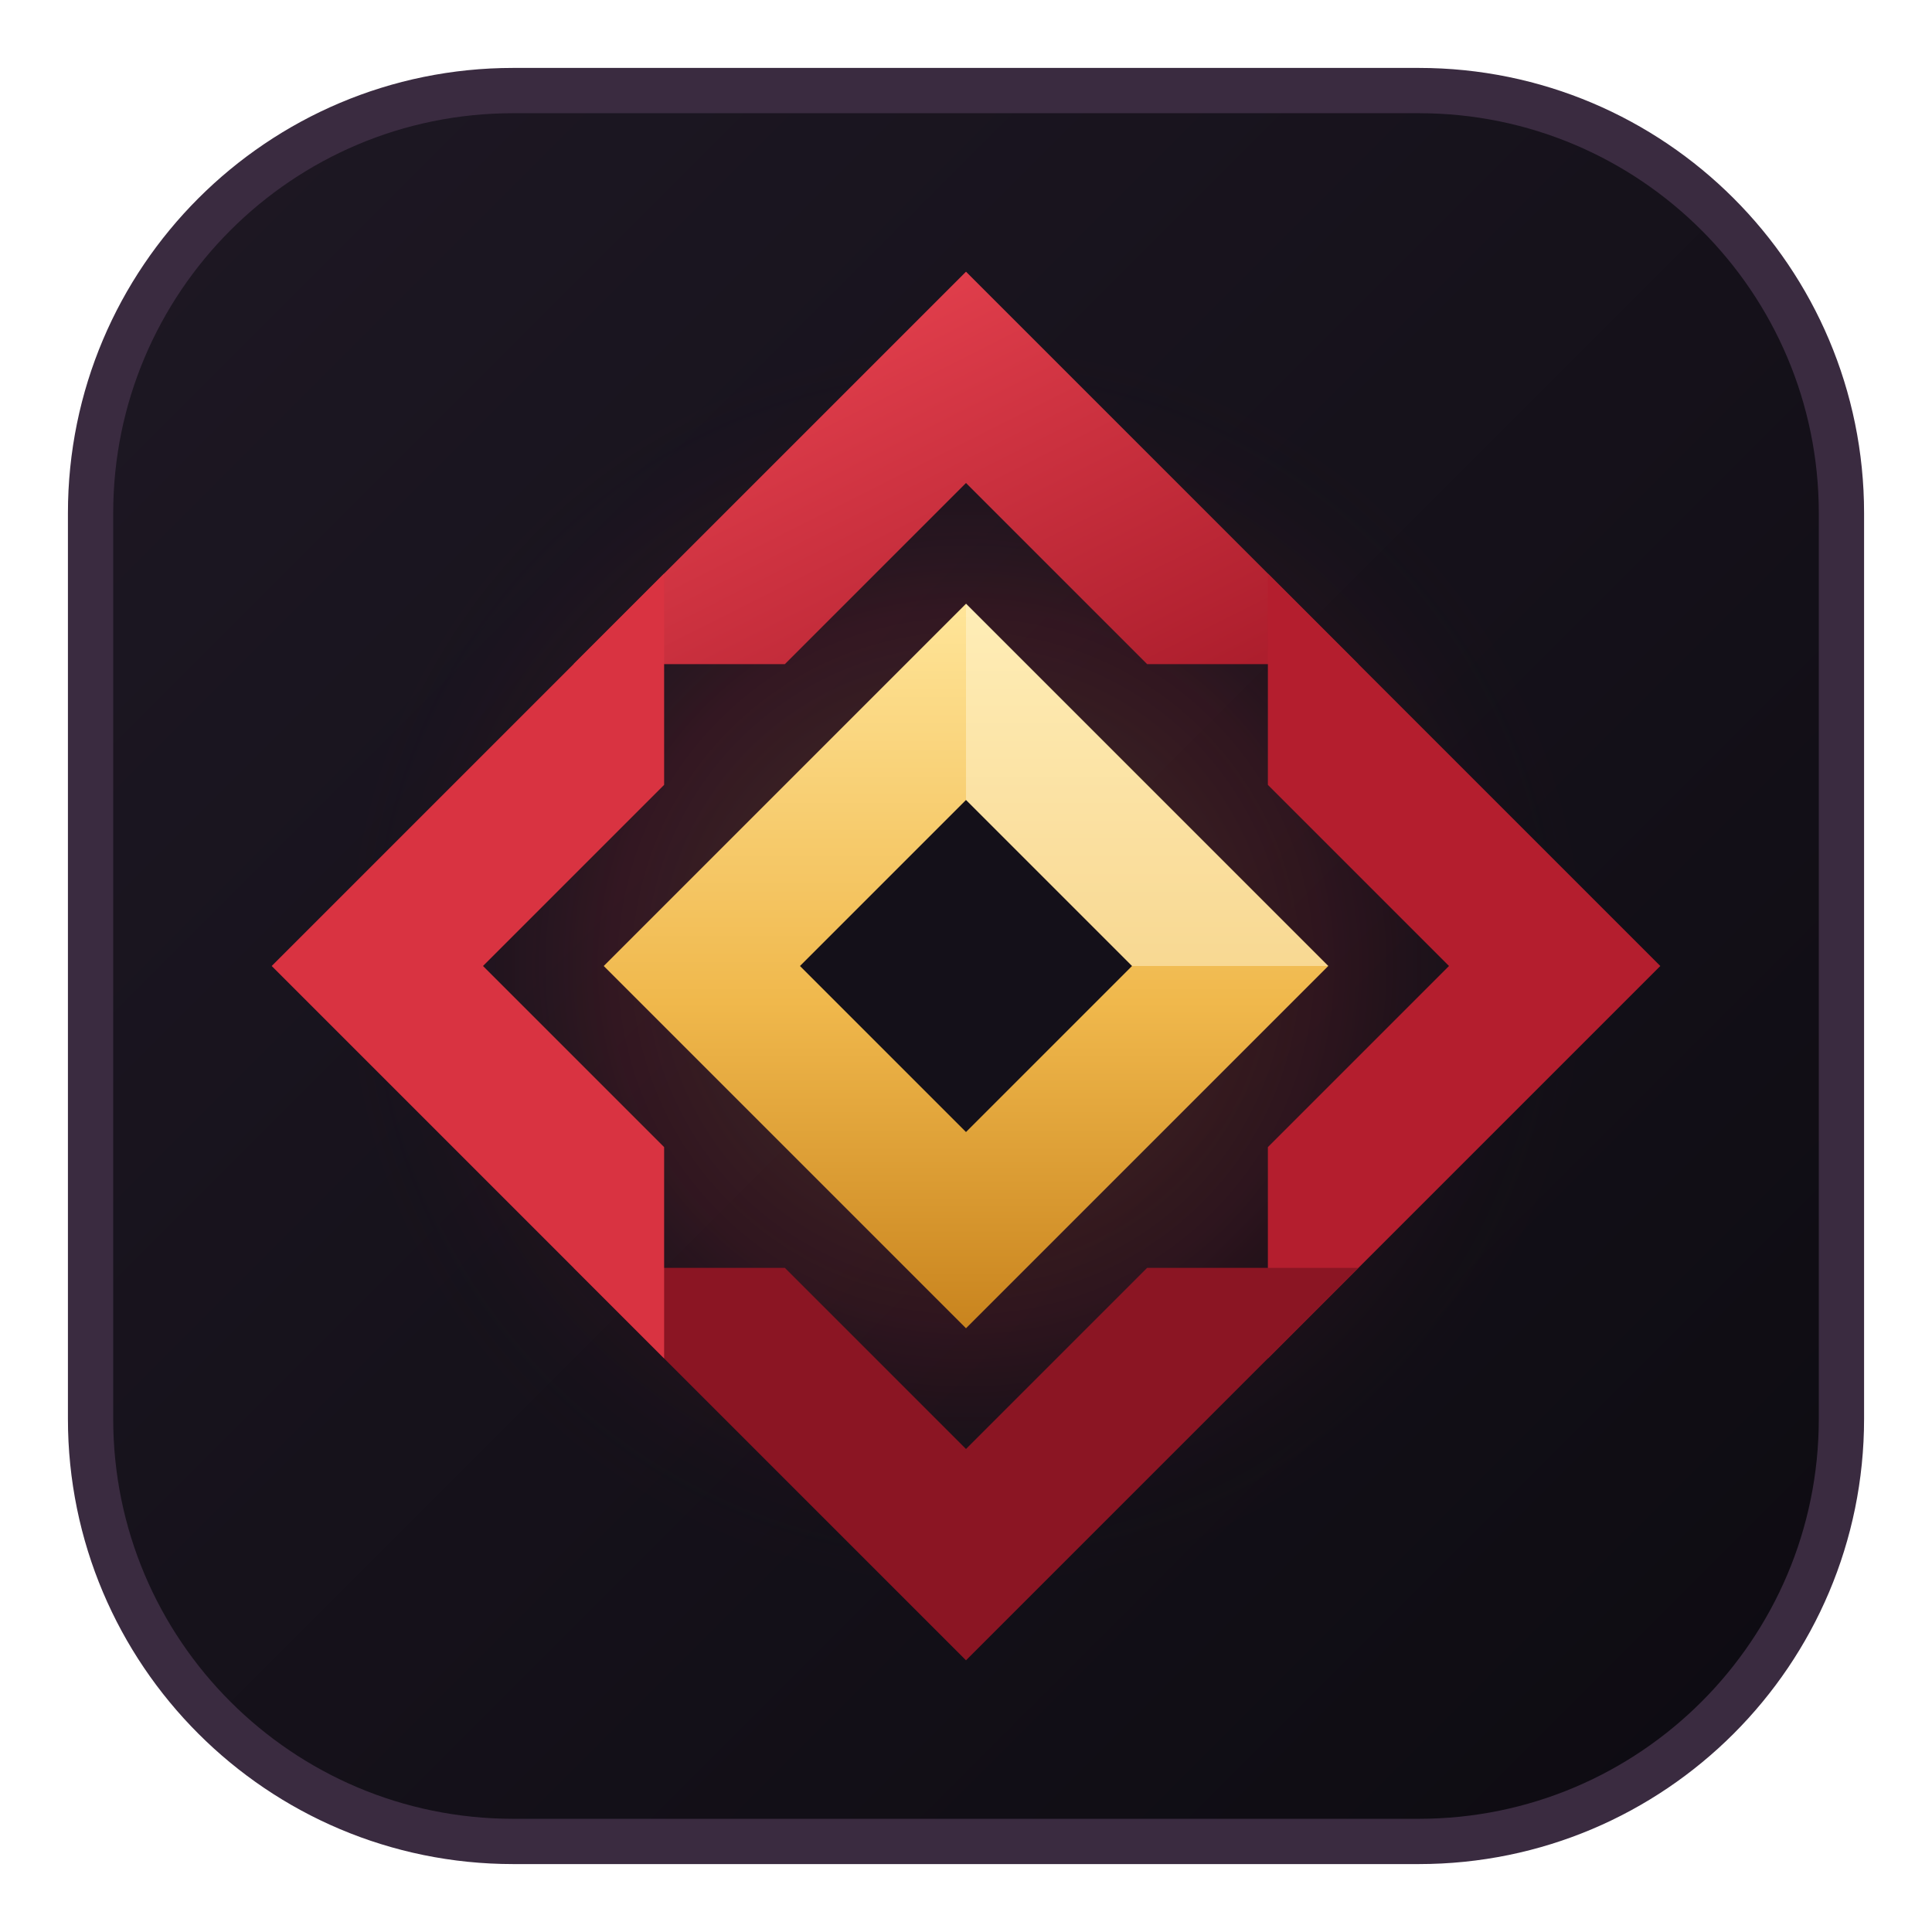
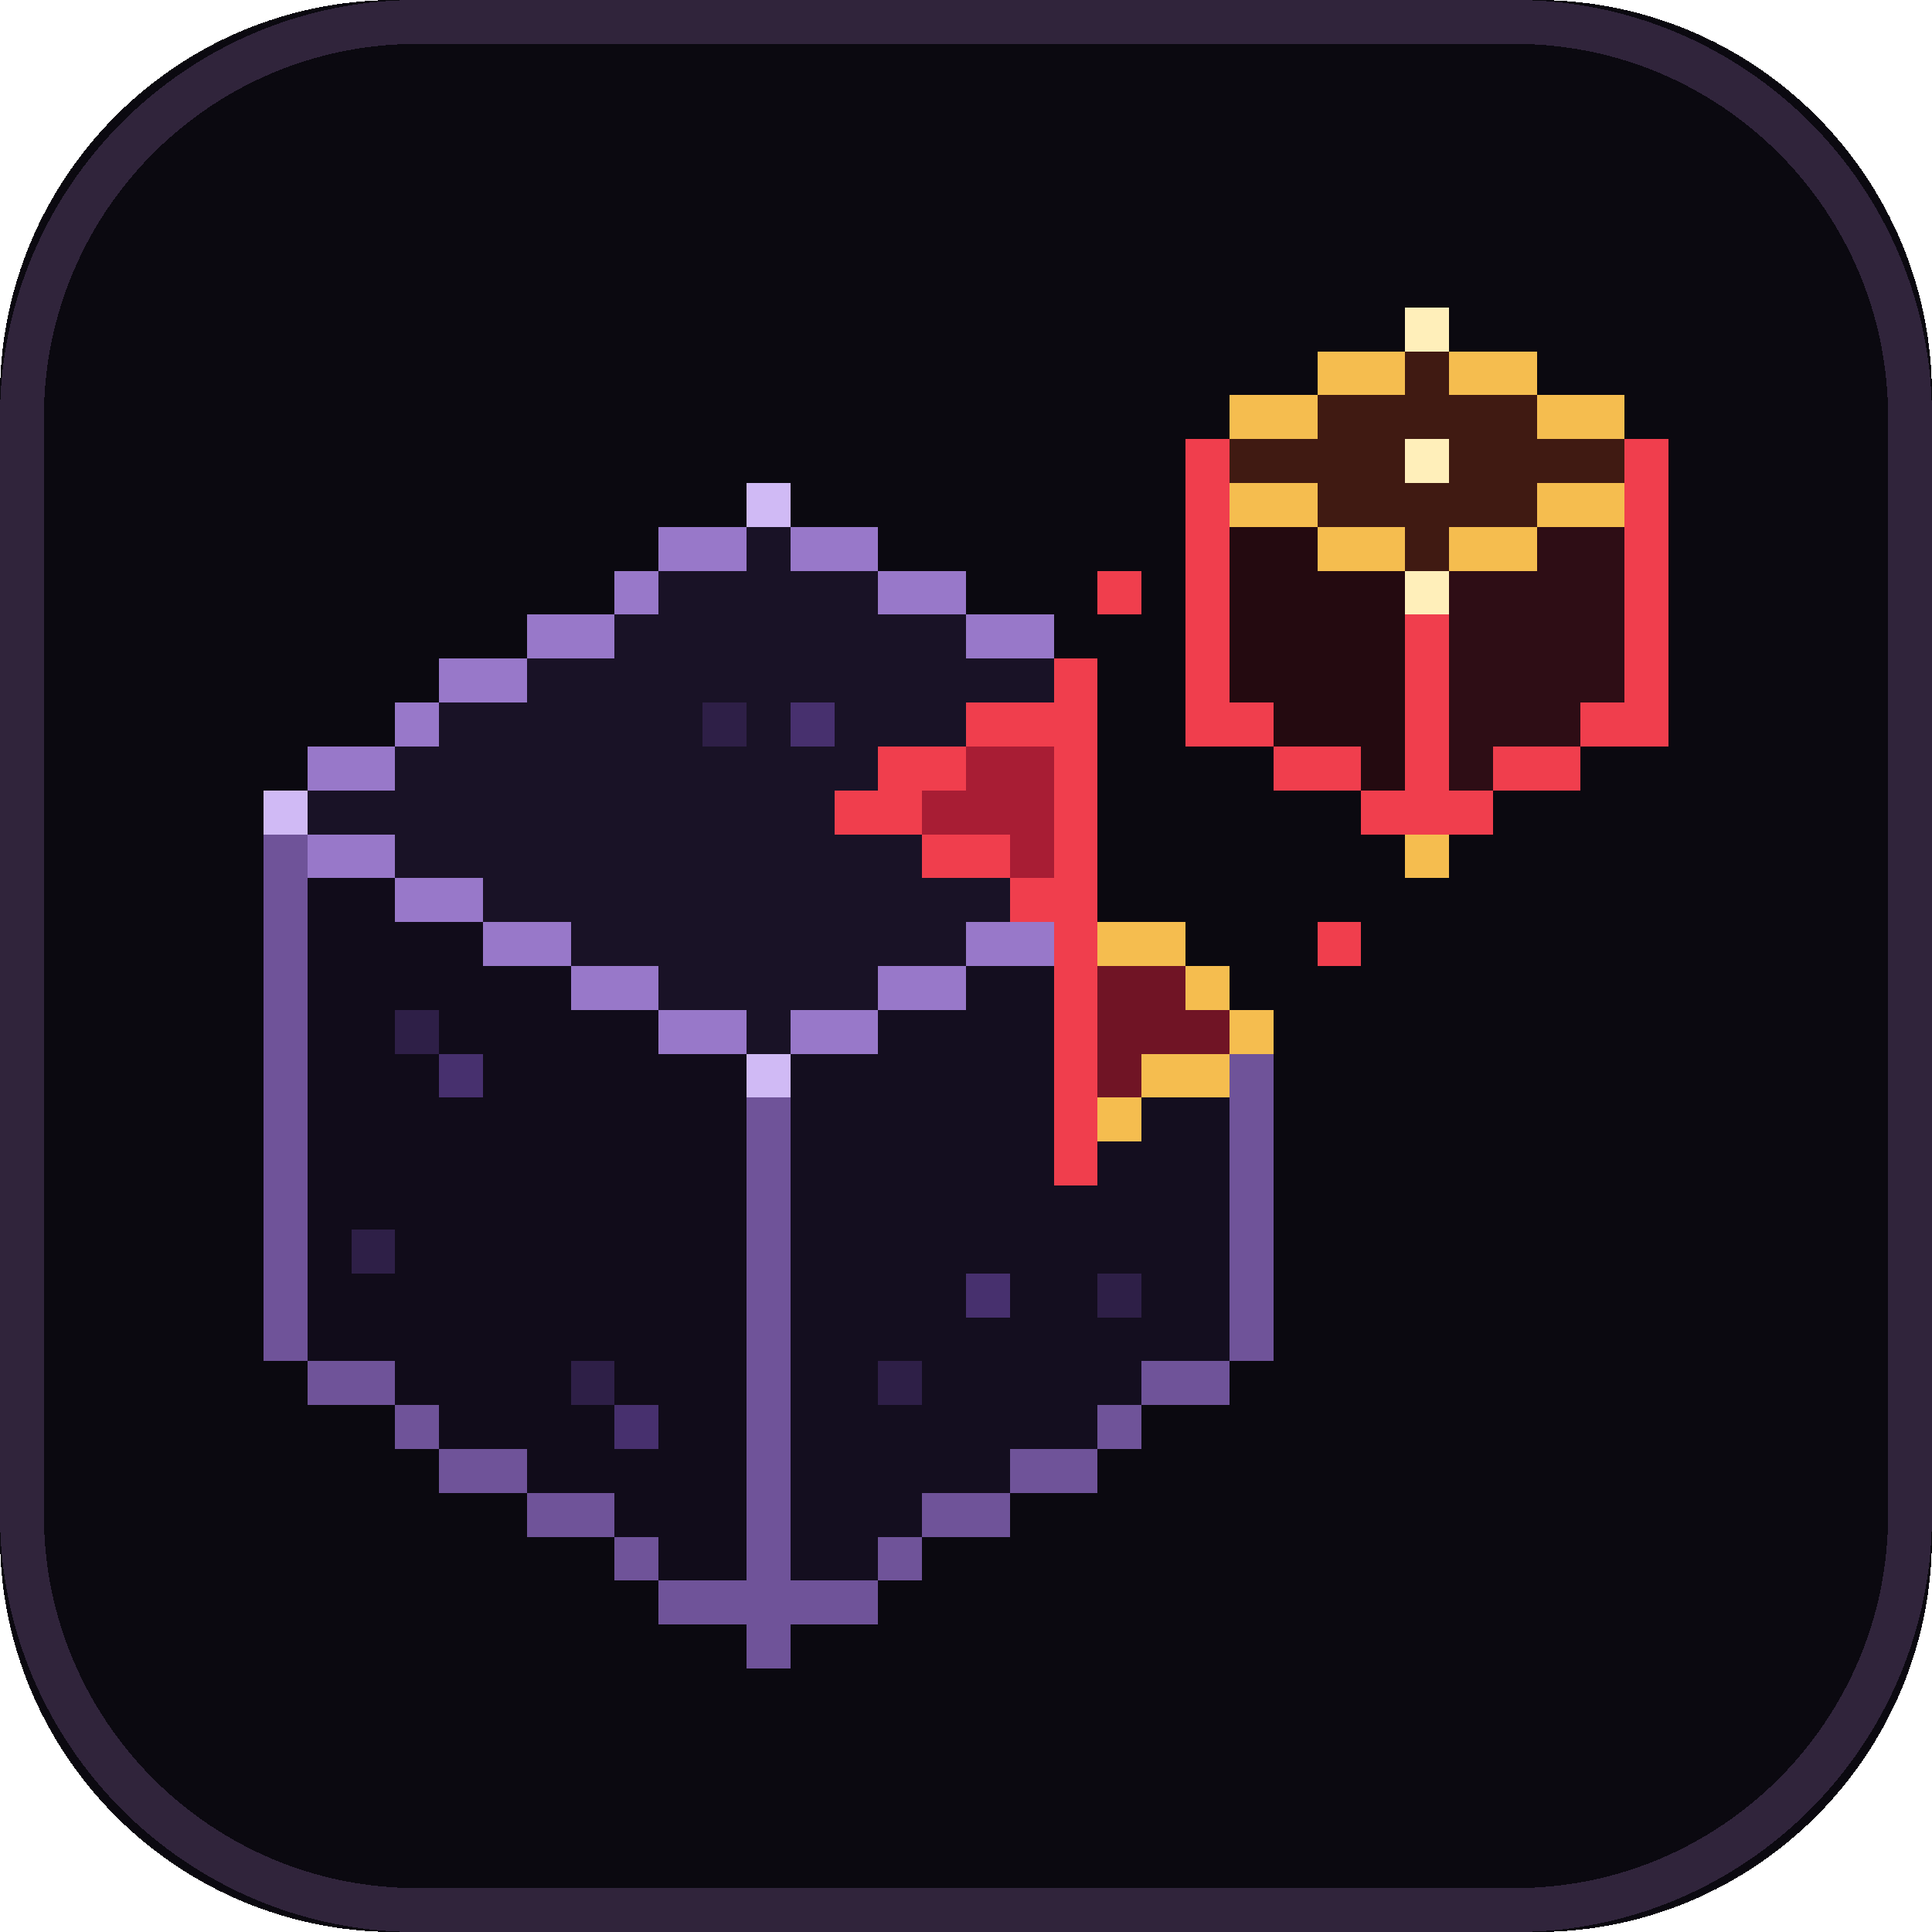
- <svg xmlns="http://www.w3.org/2000/svg" width="128" height="128" viewBox="0 0 128 128" role="img" aria-label="Megu logo">
-   <defs>
-     <linearGradient id="megu-bg" x1="0" y1="0" x2="1" y2="1">
-       <stop offset="0" stop-color="#1e1824" />
-       <stop offset="1" stop-color="#0d0b11" />
-     </linearGradient>
-     <radialGradient id="megu-aura" cx="0.5" cy="0.5" r="0.46">
-       <stop offset="0" stop-color="#f0b84c" stop-opacity="0.24" />
-       <stop offset="0.55" stop-color="#d6323f" stop-opacity="0.14" />
-       <stop offset="1" stop-color="#0d0b11" stop-opacity="0" />
-     </radialGradient>
-     <linearGradient id="megu-crimson" x1="0" y1="0" x2="1" y2="1">
-       <stop offset="0" stop-color="#f24956" />
-       <stop offset="1" stop-color="#a81b2a" />
-     </linearGradient>
-     <linearGradient id="megu-gold" x1="0" y1="0" x2="0" y2="1">
-       <stop offset="0" stop-color="#ffe599" />
-       <stop offset="0.55" stop-color="#f0b84c" />
-       <stop offset="1" stop-color="#c9841e" />
-     </linearGradient>
-   </defs>
-   <rect x="6" y="6" width="116" height="116" rx="28" fill="url(#megu-bg)" stroke="#3a2b40" stroke-width="3" />
-   <circle cx="64" cy="64" r="46" fill="url(#megu-aura)" />
-   <polygon points="64,18 90,44 76,44 64,32 52,44 38,44" fill="url(#megu-crimson)" />
-   <polygon points="110,64 84,90 84,76 96,64 84,52 84,38" fill="#b41e2e" />
-   <polygon points="64,110 38,84 52,84 64,96 76,84 90,84" fill="#8b1523" />
-   <polygon points="18,64 44,38 44,52 32,64 44,76 44,90" fill="#d93341" />
-   <polygon points="64,40 88,64 64,88 40,64" fill="url(#megu-gold)" />
-   <polygon points="64,40 88,64 64,64" fill="#fff6d6" fill-opacity="0.48" />
-   <polygon points="64,53 75,64 64,75 53,64" fill="#141019" />
+ <svg xmlns="http://www.w3.org/2000/svg" width="128" height="128" viewBox="0 0 44 44" role="img" aria-label="Megu logo" shape-rendering="crispEdges">
+   <rect x="0" y="0" width="44" height="44" rx="9" fill="#0b0910" />
+   <rect x="0.5" y="0.5" width="43" height="43" rx="9" fill="none" stroke="#30243b" stroke-width="1" />
+   <rect x="32" y="7" width="1" height="1" fill="#ffefba" />
+   <rect x="30" y="8" width="2" height="1" fill="#f5bd4f" />
+   <rect x="32" y="8" width="1" height="1" fill="#401a12" />
+   <rect x="33" y="8" width="2" height="1" fill="#f5bd4f" />
+   <rect x="28" y="9" width="2" height="1" fill="#f5bd4f" />
+   <rect x="30" y="9" width="5" height="1" fill="#401a12" />
+   <rect x="35" y="9" width="2" height="1" fill="#f5bd4f" />
+   <rect x="27" y="10" width="1" height="1" fill="#f03e4d" />
+   <rect x="28" y="10" width="4" height="1" fill="#401a12" />
+   <rect x="32" y="10" width="1" height="1" fill="#ffefba" />
+   <rect x="33" y="10" width="4" height="1" fill="#401a12" />
+   <rect x="37" y="10" width="1" height="1" fill="#f03e4d" />
+   <rect x="17" y="11" width="1" height="1" fill="#d0baf5" />
+   <rect x="27" y="11" width="1" height="1" fill="#f03e4d" />
+   <rect x="28" y="11" width="2" height="1" fill="#f5bd4f" />
+   <rect x="30" y="11" width="5" height="1" fill="#401a12" />
+   <rect x="35" y="11" width="2" height="1" fill="#f5bd4f" />
+   <rect x="37" y="11" width="1" height="1" fill="#f03e4d" />
+   <rect x="15" y="12" width="2" height="1" fill="#9878c9" />
+   <rect x="17" y="12" width="1" height="1" fill="#191226" />
+   <rect x="18" y="12" width="2" height="1" fill="#9878c9" />
+   <rect x="27" y="12" width="1" height="1" fill="#f03e4d" />
+   <rect x="28" y="12" width="2" height="1" fill="#240a10" />
+   <rect x="30" y="12" width="2" height="1" fill="#f5bd4f" />
+   <rect x="32" y="12" width="1" height="1" fill="#401a12" />
+   <rect x="33" y="12" width="2" height="1" fill="#f5bd4f" />
+   <rect x="35" y="12" width="2" height="1" fill="#2e0d15" />
+   <rect x="37" y="12" width="1" height="1" fill="#f03e4d" />
+   <rect x="14" y="13" width="1" height="1" fill="#9878c9" />
+   <rect x="15" y="13" width="5" height="1" fill="#191226" />
+   <rect x="20" y="13" width="2" height="1" fill="#9878c9" />
+   <rect x="25" y="13" width="1" height="1" fill="#f03e4d" />
+   <rect x="27" y="13" width="1" height="1" fill="#f03e4d" />
+   <rect x="28" y="13" width="4" height="1" fill="#240a10" />
+   <rect x="32" y="13" width="1" height="1" fill="#ffefba" />
+   <rect x="33" y="13" width="4" height="1" fill="#2e0d15" />
+   <rect x="37" y="13" width="1" height="1" fill="#f03e4d" />
+   <rect x="12" y="14" width="2" height="1" fill="#9878c9" />
+   <rect x="14" y="14" width="8" height="1" fill="#191226" />
+   <rect x="22" y="14" width="2" height="1" fill="#9878c9" />
+   <rect x="27" y="14" width="1" height="1" fill="#f03e4d" />
+   <rect x="28" y="14" width="4" height="1" fill="#240a10" />
+   <rect x="32" y="14" width="1" height="1" fill="#f03e4d" />
+   <rect x="33" y="14" width="4" height="1" fill="#2e0d15" />
+   <rect x="37" y="14" width="1" height="1" fill="#f03e4d" />
+   <rect x="10" y="15" width="2" height="1" fill="#9878c9" />
+   <rect x="12" y="15" width="12" height="1" fill="#191226" />
+   <rect x="24" y="15" width="1" height="1" fill="#f03e4d" />
+   <rect x="27" y="15" width="1" height="1" fill="#f03e4d" />
+   <rect x="28" y="15" width="4" height="1" fill="#240a10" />
+   <rect x="32" y="15" width="1" height="1" fill="#f03e4d" />
+   <rect x="33" y="15" width="4" height="1" fill="#2e0d15" />
+   <rect x="37" y="15" width="1" height="1" fill="#f03e4d" />
+   <rect x="9" y="16" width="1" height="1" fill="#9878c9" />
+   <rect x="10" y="16" width="6" height="1" fill="#191226" />
+   <rect x="16" y="16" width="1" height="1" fill="#2e1f47" />
+   <rect x="17" y="16" width="1" height="1" fill="#191226" />
+   <rect x="18" y="16" width="1" height="1" fill="#47306e" />
+   <rect x="19" y="16" width="3" height="1" fill="#191226" />
+   <rect x="22" y="16" width="3" height="1" fill="#f03e4d" />
+   <rect x="27" y="16" width="2" height="1" fill="#f03e4d" />
+   <rect x="29" y="16" width="3" height="1" fill="#240a10" />
+   <rect x="32" y="16" width="1" height="1" fill="#f03e4d" />
+   <rect x="33" y="16" width="3" height="1" fill="#2e0d15" />
+   <rect x="36" y="16" width="2" height="1" fill="#f03e4d" />
+   <rect x="7" y="17" width="2" height="1" fill="#9878c9" />
+   <rect x="9" y="17" width="11" height="1" fill="#191226" />
+   <rect x="20" y="17" width="2" height="1" fill="#f03e4d" />
+   <rect x="22" y="17" width="2" height="1" fill="#a81d34" />
+   <rect x="24" y="17" width="1" height="1" fill="#f03e4d" />
+   <rect x="29" y="17" width="2" height="1" fill="#f03e4d" />
+   <rect x="31" y="17" width="1" height="1" fill="#240a10" />
+   <rect x="32" y="17" width="1" height="1" fill="#f03e4d" />
+   <rect x="33" y="17" width="1" height="1" fill="#2e0d15" />
+   <rect x="34" y="17" width="2" height="1" fill="#f03e4d" />
+   <rect x="6" y="18" width="1" height="1" fill="#d0baf5" />
+   <rect x="7" y="18" width="12" height="1" fill="#191226" />
+   <rect x="19" y="18" width="2" height="1" fill="#f03e4d" />
+   <rect x="21" y="18" width="3" height="1" fill="#a81d34" />
+   <rect x="24" y="18" width="1" height="1" fill="#f03e4d" />
+   <rect x="31" y="18" width="3" height="1" fill="#f03e4d" />
+   <rect x="6" y="19" width="1" height="1" fill="#6f5399" />
+   <rect x="7" y="19" width="2" height="1" fill="#9878c9" />
+   <rect x="9" y="19" width="12" height="1" fill="#191226" />
+   <rect x="21" y="19" width="2" height="1" fill="#f03e4d" />
+   <rect x="23" y="19" width="1" height="1" fill="#a81d34" />
+   <rect x="24" y="19" width="1" height="1" fill="#f03e4d" />
+   <rect x="32" y="19" width="1" height="1" fill="#f5bd4f" />
+   <rect x="6" y="20" width="1" height="1" fill="#6f5399" />
+   <rect x="7" y="20" width="2" height="1" fill="#110c1a" />
+   <rect x="9" y="20" width="2" height="1" fill="#9878c9" />
+   <rect x="11" y="20" width="12" height="1" fill="#191226" />
+   <rect x="23" y="20" width="2" height="1" fill="#f03e4d" />
+   <rect x="6" y="21" width="1" height="1" fill="#6f5399" />
+   <rect x="7" y="21" width="4" height="1" fill="#110c1a" />
+   <rect x="11" y="21" width="2" height="1" fill="#9878c9" />
+   <rect x="13" y="21" width="9" height="1" fill="#191226" />
+   <rect x="22" y="21" width="2" height="1" fill="#9878c9" />
+   <rect x="24" y="21" width="1" height="1" fill="#f03e4d" />
+   <rect x="25" y="21" width="2" height="1" fill="#f5bd4f" />
+   <rect x="30" y="21" width="1" height="1" fill="#f03e4d" />
+   <rect x="6" y="22" width="1" height="1" fill="#6f5399" />
+   <rect x="7" y="22" width="6" height="1" fill="#110c1a" />
+   <rect x="13" y="22" width="2" height="1" fill="#9878c9" />
+   <rect x="15" y="22" width="5" height="1" fill="#191226" />
+   <rect x="20" y="22" width="2" height="1" fill="#9878c9" />
+   <rect x="22" y="22" width="2" height="1" fill="#140e1f" />
+   <rect x="24" y="22" width="1" height="1" fill="#f03e4d" />
+   <rect x="25" y="22" width="2" height="1" fill="#701425" />
+   <rect x="27" y="22" width="1" height="1" fill="#f5bd4f" />
+   <rect x="6" y="23" width="1" height="1" fill="#6f5399" />
+   <rect x="7" y="23" width="2" height="1" fill="#110c1a" />
+   <rect x="9" y="23" width="1" height="1" fill="#2e1f47" />
+   <rect x="10" y="23" width="5" height="1" fill="#110c1a" />
+   <rect x="15" y="23" width="2" height="1" fill="#9878c9" />
+   <rect x="17" y="23" width="1" height="1" fill="#191226" />
+   <rect x="18" y="23" width="2" height="1" fill="#9878c9" />
+   <rect x="20" y="23" width="4" height="1" fill="#140e1f" />
+   <rect x="24" y="23" width="1" height="1" fill="#f03e4d" />
+   <rect x="25" y="23" width="3" height="1" fill="#701425" />
+   <rect x="28" y="23" width="1" height="1" fill="#f5bd4f" />
+   <rect x="6" y="24" width="1" height="1" fill="#6f5399" />
+   <rect x="7" y="24" width="3" height="1" fill="#110c1a" />
+   <rect x="10" y="24" width="1" height="1" fill="#47306e" />
+   <rect x="11" y="24" width="6" height="1" fill="#110c1a" />
+   <rect x="17" y="24" width="1" height="1" fill="#d0baf5" />
+   <rect x="18" y="24" width="6" height="1" fill="#140e1f" />
+   <rect x="24" y="24" width="1" height="1" fill="#f03e4d" />
+   <rect x="25" y="24" width="1" height="1" fill="#701425" />
+   <rect x="26" y="24" width="2" height="1" fill="#f5bd4f" />
+   <rect x="28" y="24" width="1" height="1" fill="#6f5399" />
+   <rect x="6" y="25" width="1" height="1" fill="#6f5399" />
+   <rect x="7" y="25" width="10" height="1" fill="#110c1a" />
+   <rect x="17" y="25" width="1" height="1" fill="#6f5399" />
+   <rect x="18" y="25" width="6" height="1" fill="#140e1f" />
+   <rect x="24" y="25" width="1" height="1" fill="#f03e4d" />
+   <rect x="25" y="25" width="1" height="1" fill="#f5bd4f" />
+   <rect x="26" y="25" width="2" height="1" fill="#140e1f" />
+   <rect x="28" y="25" width="1" height="1" fill="#6f5399" />
+   <rect x="6" y="26" width="1" height="1" fill="#6f5399" />
+   <rect x="7" y="26" width="10" height="1" fill="#110c1a" />
+   <rect x="17" y="26" width="1" height="1" fill="#6f5399" />
+   <rect x="18" y="26" width="6" height="1" fill="#140e1f" />
+   <rect x="24" y="26" width="1" height="1" fill="#f03e4d" />
+   <rect x="25" y="26" width="3" height="1" fill="#140e1f" />
+   <rect x="28" y="26" width="1" height="1" fill="#6f5399" />
+   <rect x="6" y="27" width="1" height="1" fill="#6f5399" />
+   <rect x="7" y="27" width="10" height="1" fill="#110c1a" />
+   <rect x="17" y="27" width="1" height="1" fill="#6f5399" />
+   <rect x="18" y="27" width="10" height="1" fill="#140e1f" />
+   <rect x="28" y="27" width="1" height="1" fill="#6f5399" />
+   <rect x="6" y="28" width="1" height="1" fill="#6f5399" />
+   <rect x="7" y="28" width="1" height="1" fill="#110c1a" />
+   <rect x="8" y="28" width="1" height="1" fill="#2e1f47" />
+   <rect x="9" y="28" width="8" height="1" fill="#110c1a" />
+   <rect x="17" y="28" width="1" height="1" fill="#6f5399" />
+   <rect x="18" y="28" width="10" height="1" fill="#140e1f" />
+   <rect x="28" y="28" width="1" height="1" fill="#6f5399" />
+   <rect x="6" y="29" width="1" height="1" fill="#6f5399" />
+   <rect x="7" y="29" width="10" height="1" fill="#110c1a" />
+   <rect x="17" y="29" width="1" height="1" fill="#6f5399" />
+   <rect x="18" y="29" width="4" height="1" fill="#140e1f" />
+   <rect x="22" y="29" width="1" height="1" fill="#47306e" />
+   <rect x="23" y="29" width="2" height="1" fill="#140e1f" />
+   <rect x="25" y="29" width="1" height="1" fill="#2e1f47" />
+   <rect x="26" y="29" width="2" height="1" fill="#140e1f" />
+   <rect x="28" y="29" width="1" height="1" fill="#6f5399" />
+   <rect x="6" y="30" width="1" height="1" fill="#6f5399" />
+   <rect x="7" y="30" width="10" height="1" fill="#110c1a" />
+   <rect x="17" y="30" width="1" height="1" fill="#6f5399" />
+   <rect x="18" y="30" width="10" height="1" fill="#140e1f" />
+   <rect x="28" y="30" width="1" height="1" fill="#6f5399" />
+   <rect x="7" y="31" width="2" height="1" fill="#6f5399" />
+   <rect x="9" y="31" width="4" height="1" fill="#110c1a" />
+   <rect x="13" y="31" width="1" height="1" fill="#2e1f47" />
+   <rect x="14" y="31" width="3" height="1" fill="#110c1a" />
+   <rect x="17" y="31" width="1" height="1" fill="#6f5399" />
+   <rect x="18" y="31" width="2" height="1" fill="#140e1f" />
+   <rect x="20" y="31" width="1" height="1" fill="#2e1f47" />
+   <rect x="21" y="31" width="5" height="1" fill="#140e1f" />
+   <rect x="26" y="31" width="2" height="1" fill="#6f5399" />
+   <rect x="9" y="32" width="1" height="1" fill="#6f5399" />
+   <rect x="10" y="32" width="4" height="1" fill="#110c1a" />
+   <rect x="14" y="32" width="1" height="1" fill="#47306e" />
+   <rect x="15" y="32" width="2" height="1" fill="#110c1a" />
+   <rect x="17" y="32" width="1" height="1" fill="#6f5399" />
+   <rect x="18" y="32" width="7" height="1" fill="#140e1f" />
+   <rect x="25" y="32" width="1" height="1" fill="#6f5399" />
+   <rect x="10" y="33" width="2" height="1" fill="#6f5399" />
+   <rect x="12" y="33" width="5" height="1" fill="#110c1a" />
+   <rect x="17" y="33" width="1" height="1" fill="#6f5399" />
+   <rect x="18" y="33" width="5" height="1" fill="#140e1f" />
+   <rect x="23" y="33" width="2" height="1" fill="#6f5399" />
+   <rect x="12" y="34" width="2" height="1" fill="#6f5399" />
+   <rect x="14" y="34" width="3" height="1" fill="#110c1a" />
+   <rect x="17" y="34" width="1" height="1" fill="#6f5399" />
+   <rect x="18" y="34" width="3" height="1" fill="#140e1f" />
+   <rect x="21" y="34" width="2" height="1" fill="#6f5399" />
+   <rect x="14" y="35" width="1" height="1" fill="#6f5399" />
+   <rect x="15" y="35" width="2" height="1" fill="#110c1a" />
+   <rect x="17" y="35" width="1" height="1" fill="#6f5399" />
+   <rect x="18" y="35" width="2" height="1" fill="#140e1f" />
+   <rect x="20" y="35" width="1" height="1" fill="#6f5399" />
+   <rect x="15" y="36" width="5" height="1" fill="#6f5399" />
+   <rect x="17" y="37" width="1" height="1" fill="#6f5399" />
</svg>
